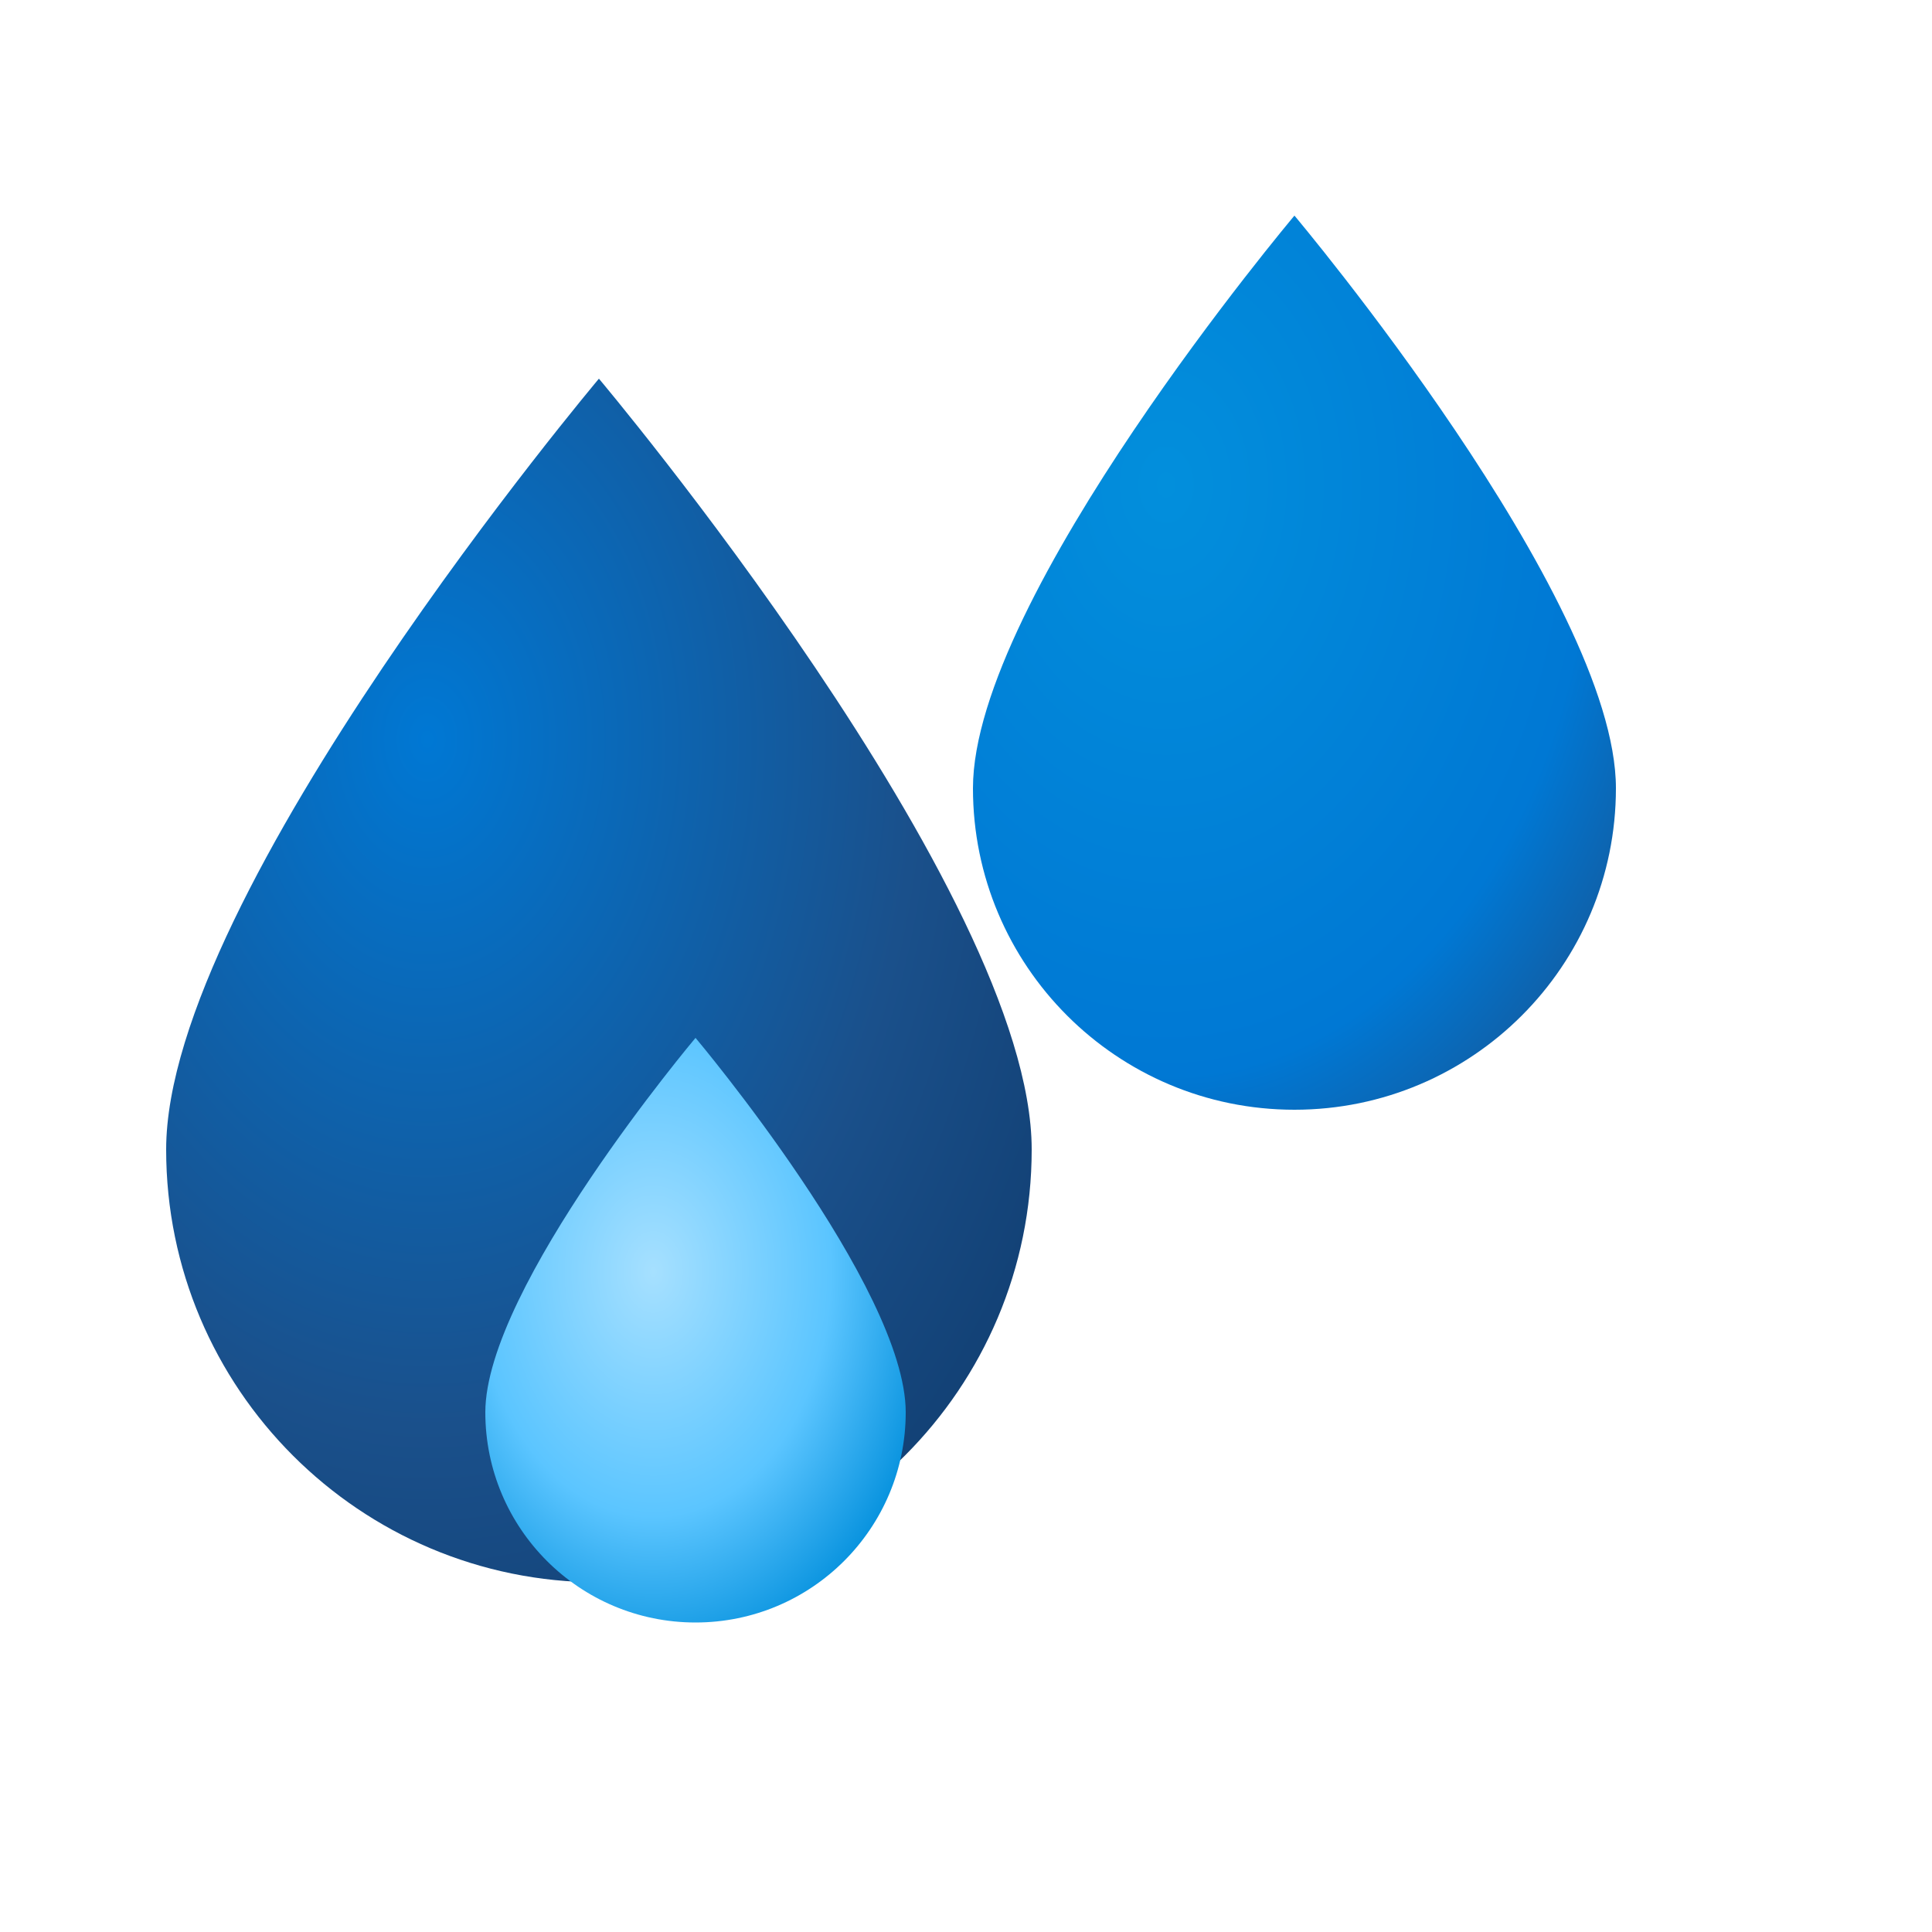
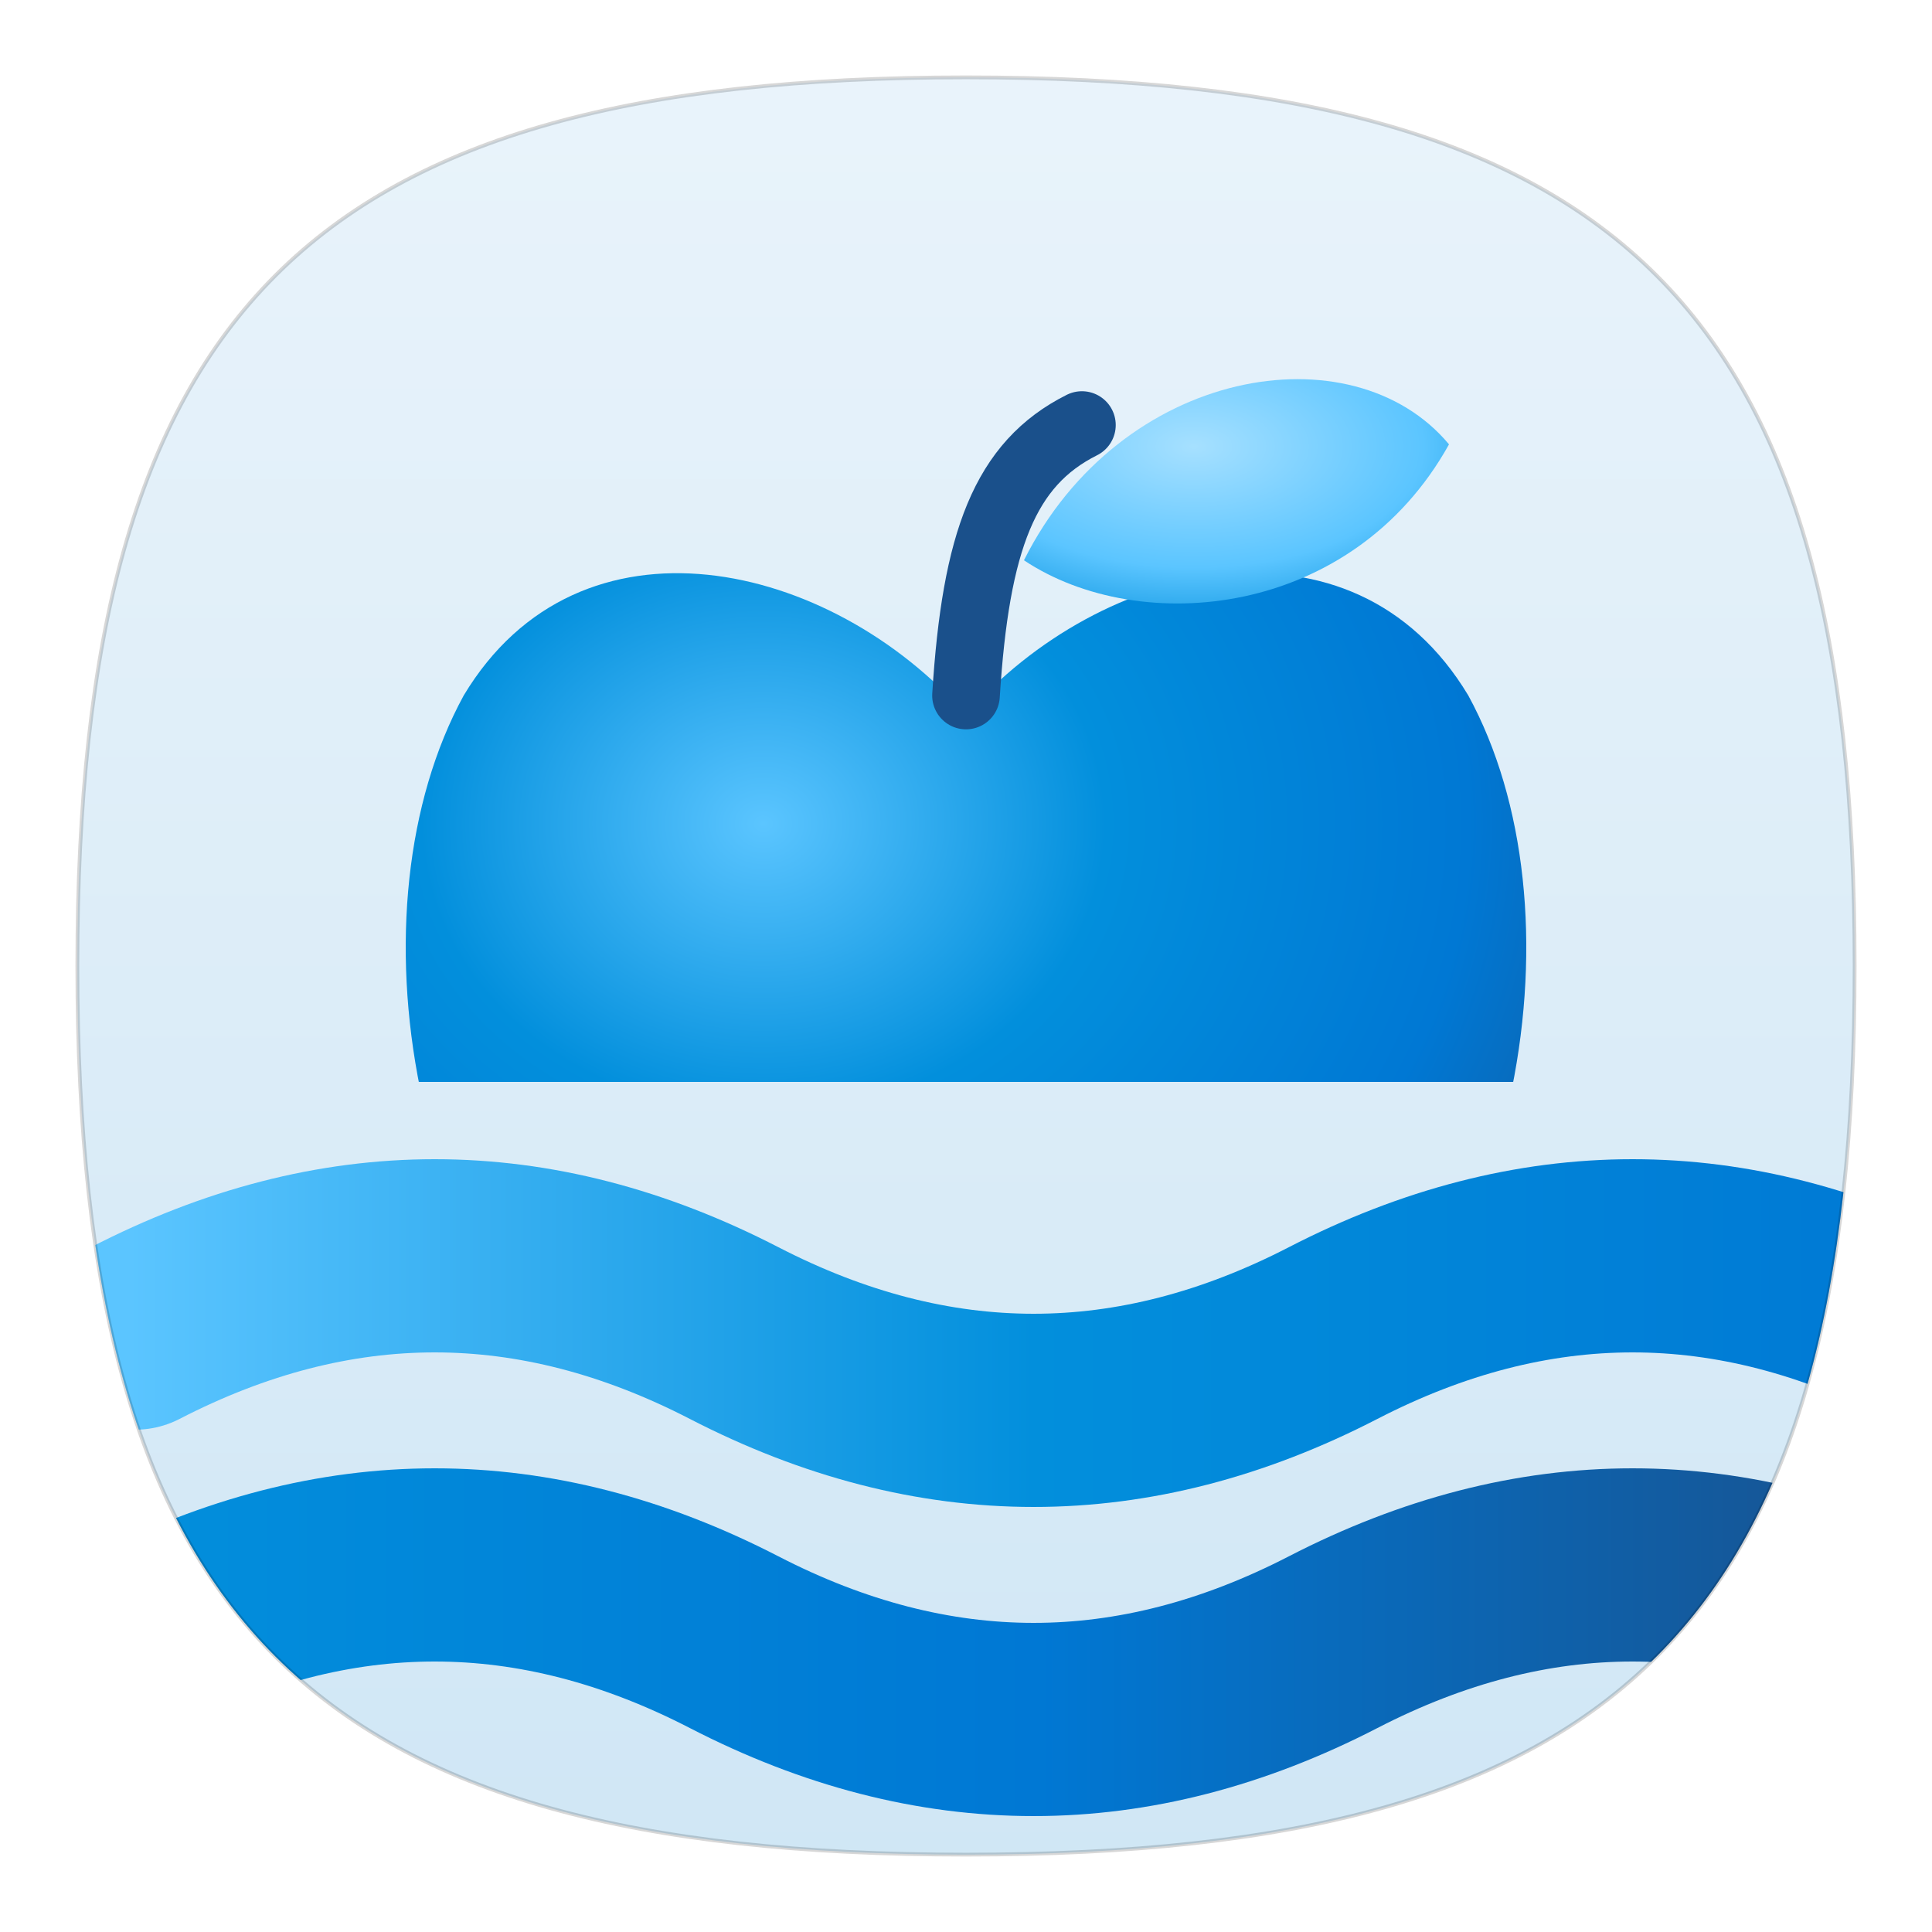
- <svg xmlns="http://www.w3.org/2000/svg" viewBox="0 0 200 200" width="200" height="200" role="img" aria-label="OFEM">
+ <svg xmlns="http://www.w3.org/2000/svg" viewBox="0 0 1024 1024" width="1024" height="1024" role="img" aria-label="OFEM app icon">
  <defs>
-     <radialGradient id="ofem-deep" cx="0.3" cy="0.3" r="0.95">
-       <stop offset="0" stop-color="#0078D4" />
-       <stop offset="0.6" stop-color="#1A508B" />
-       <stop offset="1" stop-color="#0F3A6B" />
-     </radialGradient>
-     <radialGradient id="ofem-mid" cx="0.3" cy="0.3" r="0.95">
-       <stop offset="0" stop-color="#028FDC" />
-       <stop offset="0.7" stop-color="#0078D4" />
+     <linearGradient id="sky" x1="0" y1="0" x2="0" y2="1">
+       <stop offset="0" stop-color="#EAF4FB" />
+       <stop offset="1" stop-color="#CFE6F5" />
+     </linearGradient>
+     <radialGradient id="apple" cx="0.32" cy="0.26" r="0.95">
+       <stop offset="0" stop-color="#5BC5FF" />
+       <stop offset="0.32" stop-color="#028FDC" />
+       <stop offset="0.66" stop-color="#0078D4" />
      <stop offset="1" stop-color="#1A508B" />
    </radialGradient>
-     <radialGradient id="ofem-spark" cx="0.4" cy="0.4" r="0.7">
+     <radialGradient id="leaf" cx="0.4" cy="0.3" r="0.9">
      <stop offset="0" stop-color="#A6E0FF" />
      <stop offset="0.6" stop-color="#5BC5FF" />
      <stop offset="1" stop-color="#028FDC" />
    </radialGradient>
+     <linearGradient id="wave1" x1="0" y1="0" x2="1" y2="0">
+       <stop offset="0" stop-color="#5BC5FF" />
+       <stop offset="0.5" stop-color="#028FDC" />
+       <stop offset="1" stop-color="#0078D4" />
+     </linearGradient>
+     <linearGradient id="wave2" x1="0" y1="0" x2="1" y2="0">
+       <stop offset="0" stop-color="#028FDC" />
+       <stop offset="0.5" stop-color="#0078D4" />
+       <stop offset="1" stop-color="#1A508B" />
+     </linearGradient>
+     <clipPath id="squircle">
+       <path d="M512 41 C 164 41 41 164 41 512 C 41 860 164 983 512 983 C 860 983 983 860 983 512 C 983 164 860 41 512 41 Z" />
+     </clipPath>
+     <clipPath id="above">
+       <rect x="0" y="0" width="200" height="112" />
+     </clipPath>
  </defs>
-   <g transform="translate(-8 28) scale(0.7)">
-     <path d="M100 16 C 100 16 36 92 36 130 A 64 64 0 0 0 164 130 C 164 92 100 16 100 16 Z" fill="url(#ofem-deep)" />
+   <g clip-path="url(#squircle)">
+     <rect width="1024" height="1024" fill="url(#sky)" />
+     <g transform="scale(5.12)">
+       <g clip-path="url(#above)">
+         <path d="M100 74 C 86 58 60 52 48 72 C 36 94 42 132 66 152 C 79 163 90 160 100 151 C 110 160 121 163 134 152 C 158 132 164 94 152 72 C 140 52 114 58 100 74 Z" fill="url(#apple)" />
+       </g>
+       <path d="M100 72 C 101 56 104 48 112 44" stroke="#1A508B" stroke-width="7" stroke-linecap="round" fill="none" />
+       <path d="M106 58 C 116 38 140 34 150 46 C 140 64 118 66 106 58 Z" fill="url(#leaf)" />
+       <path d="M14 138 Q 45 122 76 138 T 138 138 T 200 138" stroke="url(#wave1)" stroke-width="20" stroke-linecap="round" fill="none" />
+       <path d="M14 170 Q 45 154 76 170 T 138 170 T 200 170" stroke="url(#wave2)" stroke-width="20" stroke-linecap="round" fill="none" />
+     </g>
  </g>
-   <g transform="translate(82 14) scale(0.52)">
-     <path d="M100 16 C 100 16 36 92 36 130 A 64 64 0 0 0 164 130 C 164 92 100 16 100 16 Z" fill="url(#ofem-mid)" />
-   </g>
-   <g transform="translate(38 102) scale(0.34)">
-     <path d="M100 16 C 100 16 36 92 36 130 A 64 64 0 0 0 164 130 C 164 92 100 16 100 16 Z" fill="url(#ofem-spark)" />
-   </g>
+   <path d="M512 41 C 164 41 41 164 41 512 C 41 860 164 983 512 983 C 860 983 983 860 983 512 C 983 164 860 41 512 41 Z" fill="none" stroke="rgba(0,0,0,0.16)" stroke-width="2" />
</svg>
